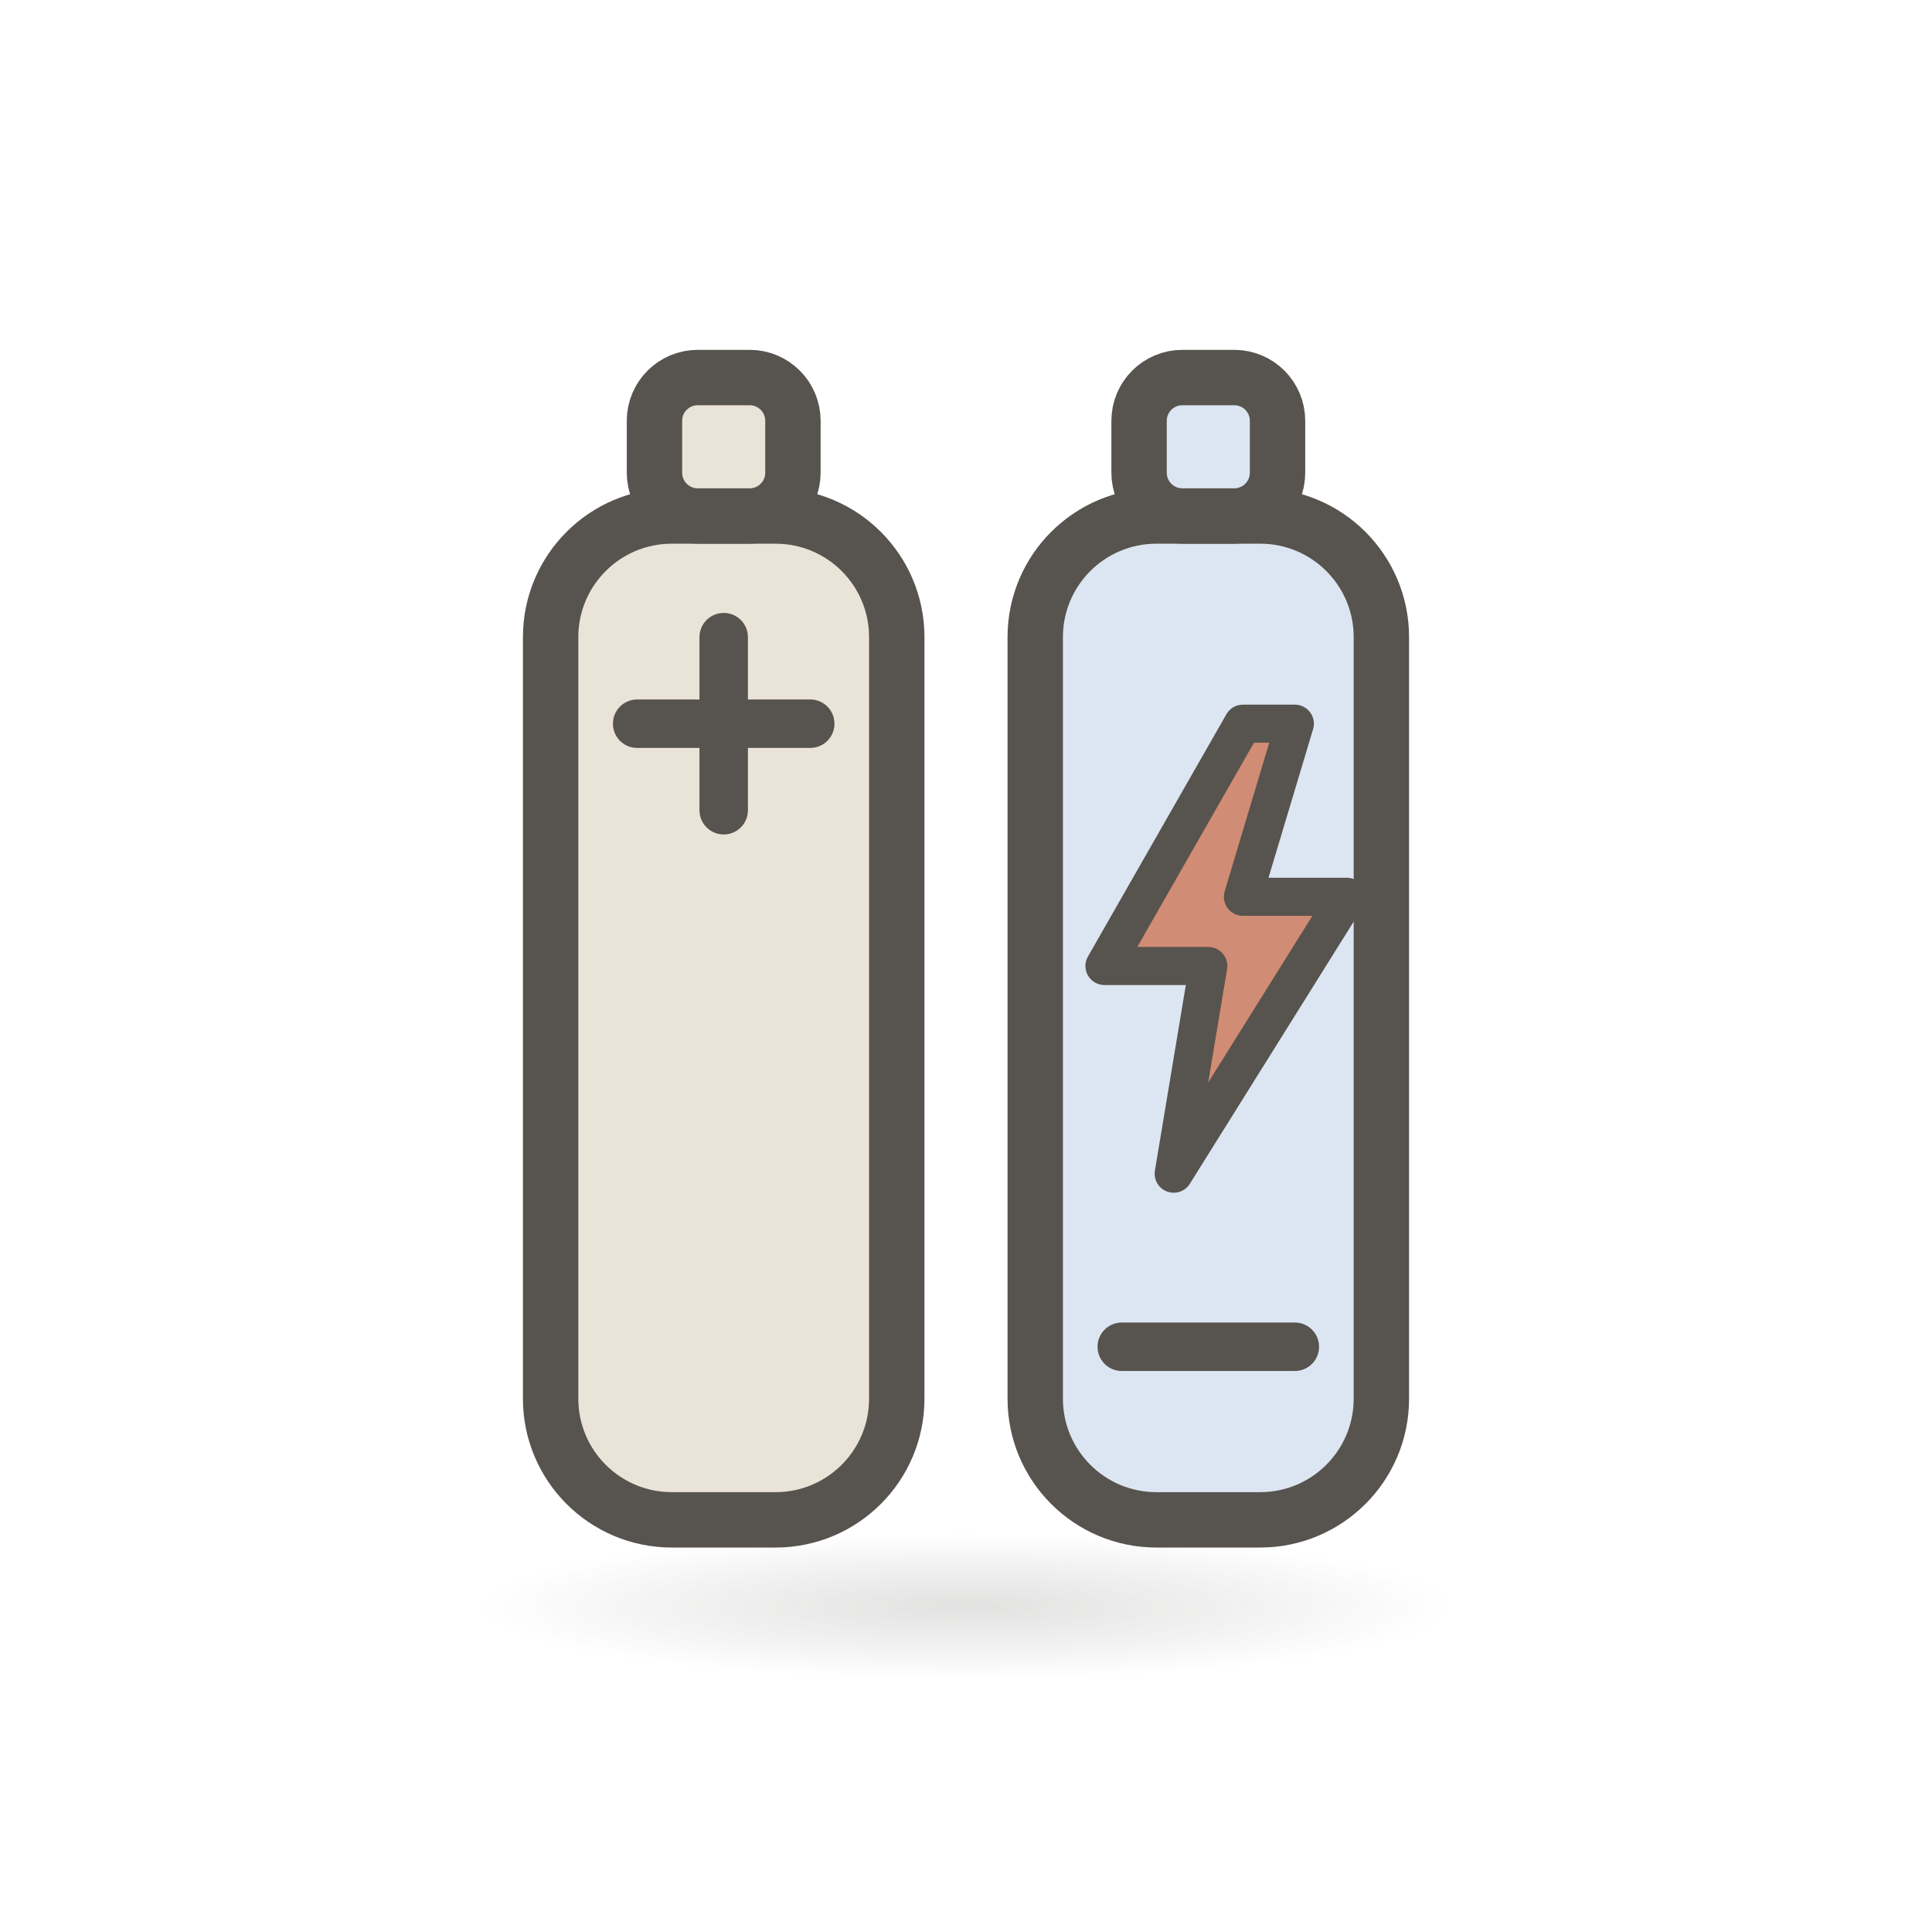
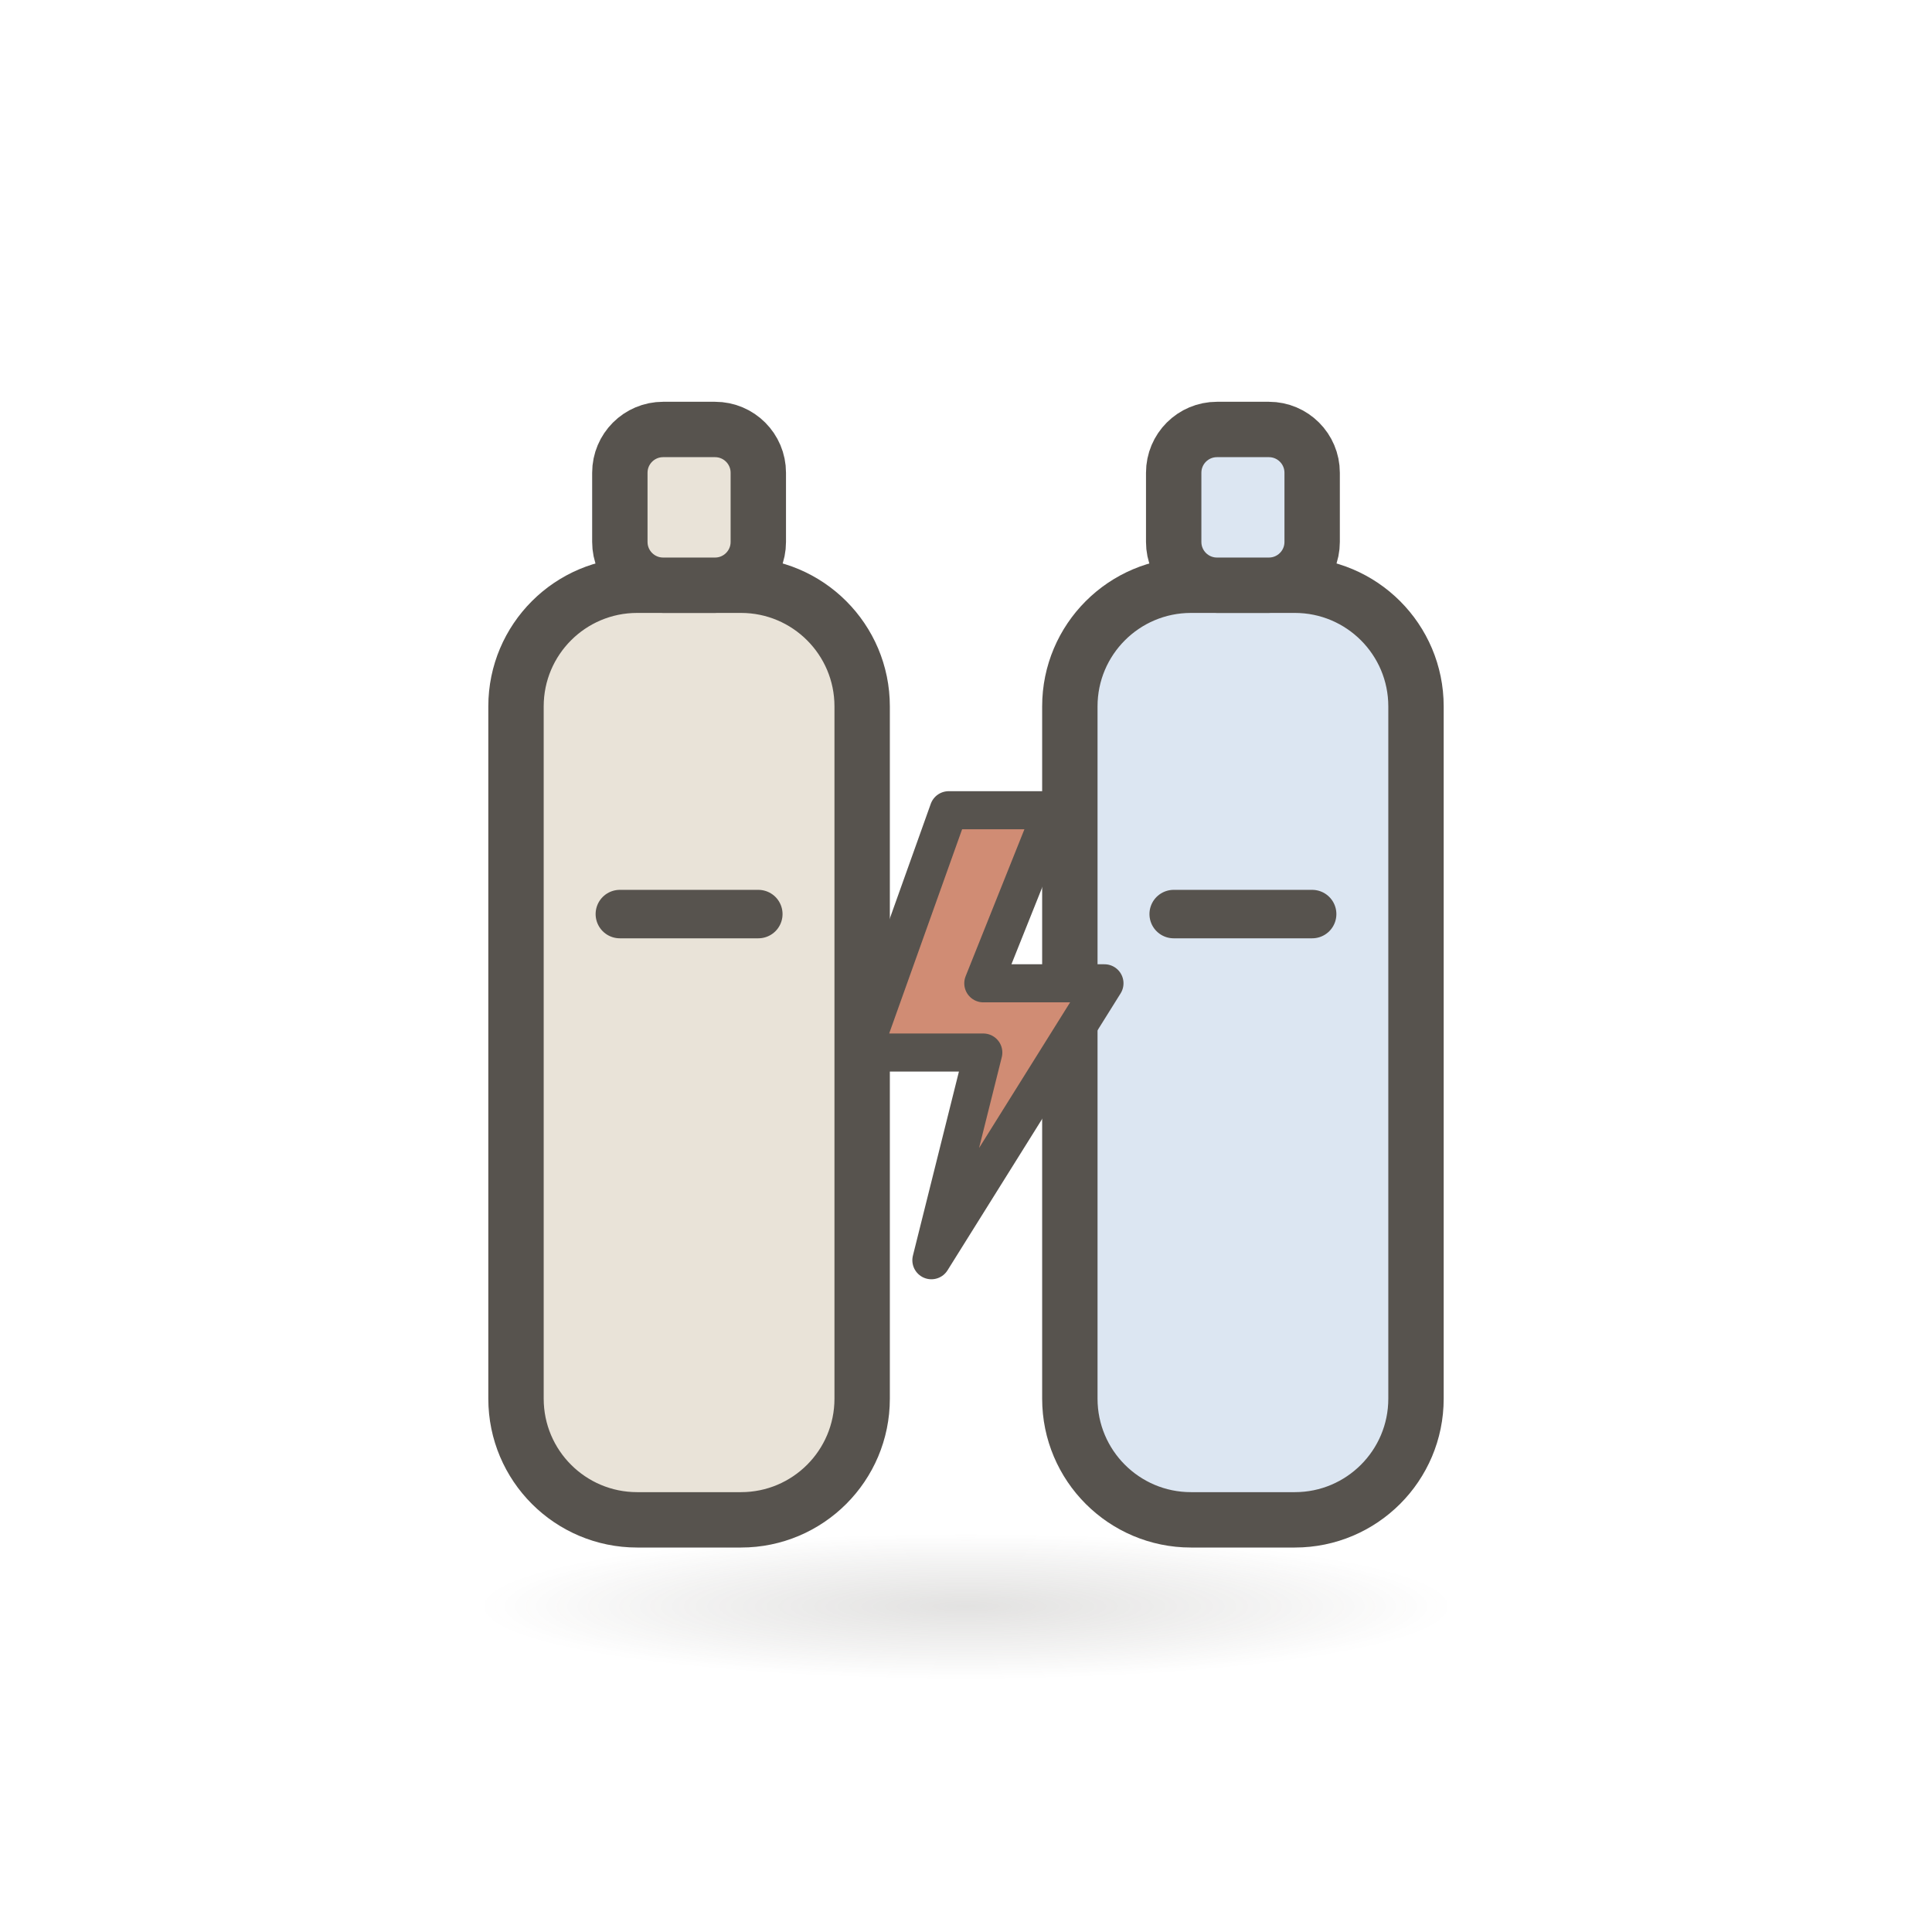
<svg xmlns="http://www.w3.org/2000/svg" viewBox="0 0 96 96" fill="none" stroke-linecap="round" stroke-linejoin="round">
  <g transform="translate(48 48) scale(0.86) translate(-48 -48)">
    <defs>
      <radialGradient id="sh">
        <stop offset="0" stop-color="#57534E" stop-opacity="0.17" />
        <stop offset="0.62" stop-color="#57534E" stop-opacity="0.07" />
        <stop offset="1" stop-color="#57534E" stop-opacity="0" />
      </radialGradient>
    </defs>
    <ellipse cx="48" cy="85" rx="28" ry="4.2" fill="url(#sh)" />
    <g stroke="#57534E" stroke-width="3.2">
-       <rect x="24" y="22" width="20" height="58" rx="7" fill="#E9E3D8" />
-       <rect x="30" y="14" width="8" height="8" rx="2.5" fill="#E9E3D8" />
-       <rect x="52" y="22" width="20" height="58" rx="7" fill="#DCE6F2" />
-       <rect x="58" y="14" width="8" height="8" rx="2.5" fill="#DCE6F2" />
-       <path d="M29 34h10M34 29v10" stroke-width="2.8" />
-       <path d="M57 70h10" stroke-width="2.8" />
-       <path d="M64 34l-8 14h6l-2 12 10-16h-6l3-10z" fill="#D08C74" stroke-width="2.2" />
+       <rect x="22" y="26" width="20" height="54" rx="7" fill="#E9E3D8" />
+       <rect x="28" y="17" width="8" height="9" rx="2.5" fill="#E9E3D8" />
+       <rect x="54" y="26" width="20" height="54" rx="7" fill="#DCE6F2" />
+       <rect x="60" y="17" width="8" height="9" rx="2.5" fill="#DCE6F2" />
+       <path d="M28 45h8M60 45h8" stroke-width="2.8" />
+       <path d="M47 39l-5 14h7l-3 12 10-16h-7l4-10z" fill="#D08C74" stroke-width="2.2" />
    </g>
  </g>
</svg>
